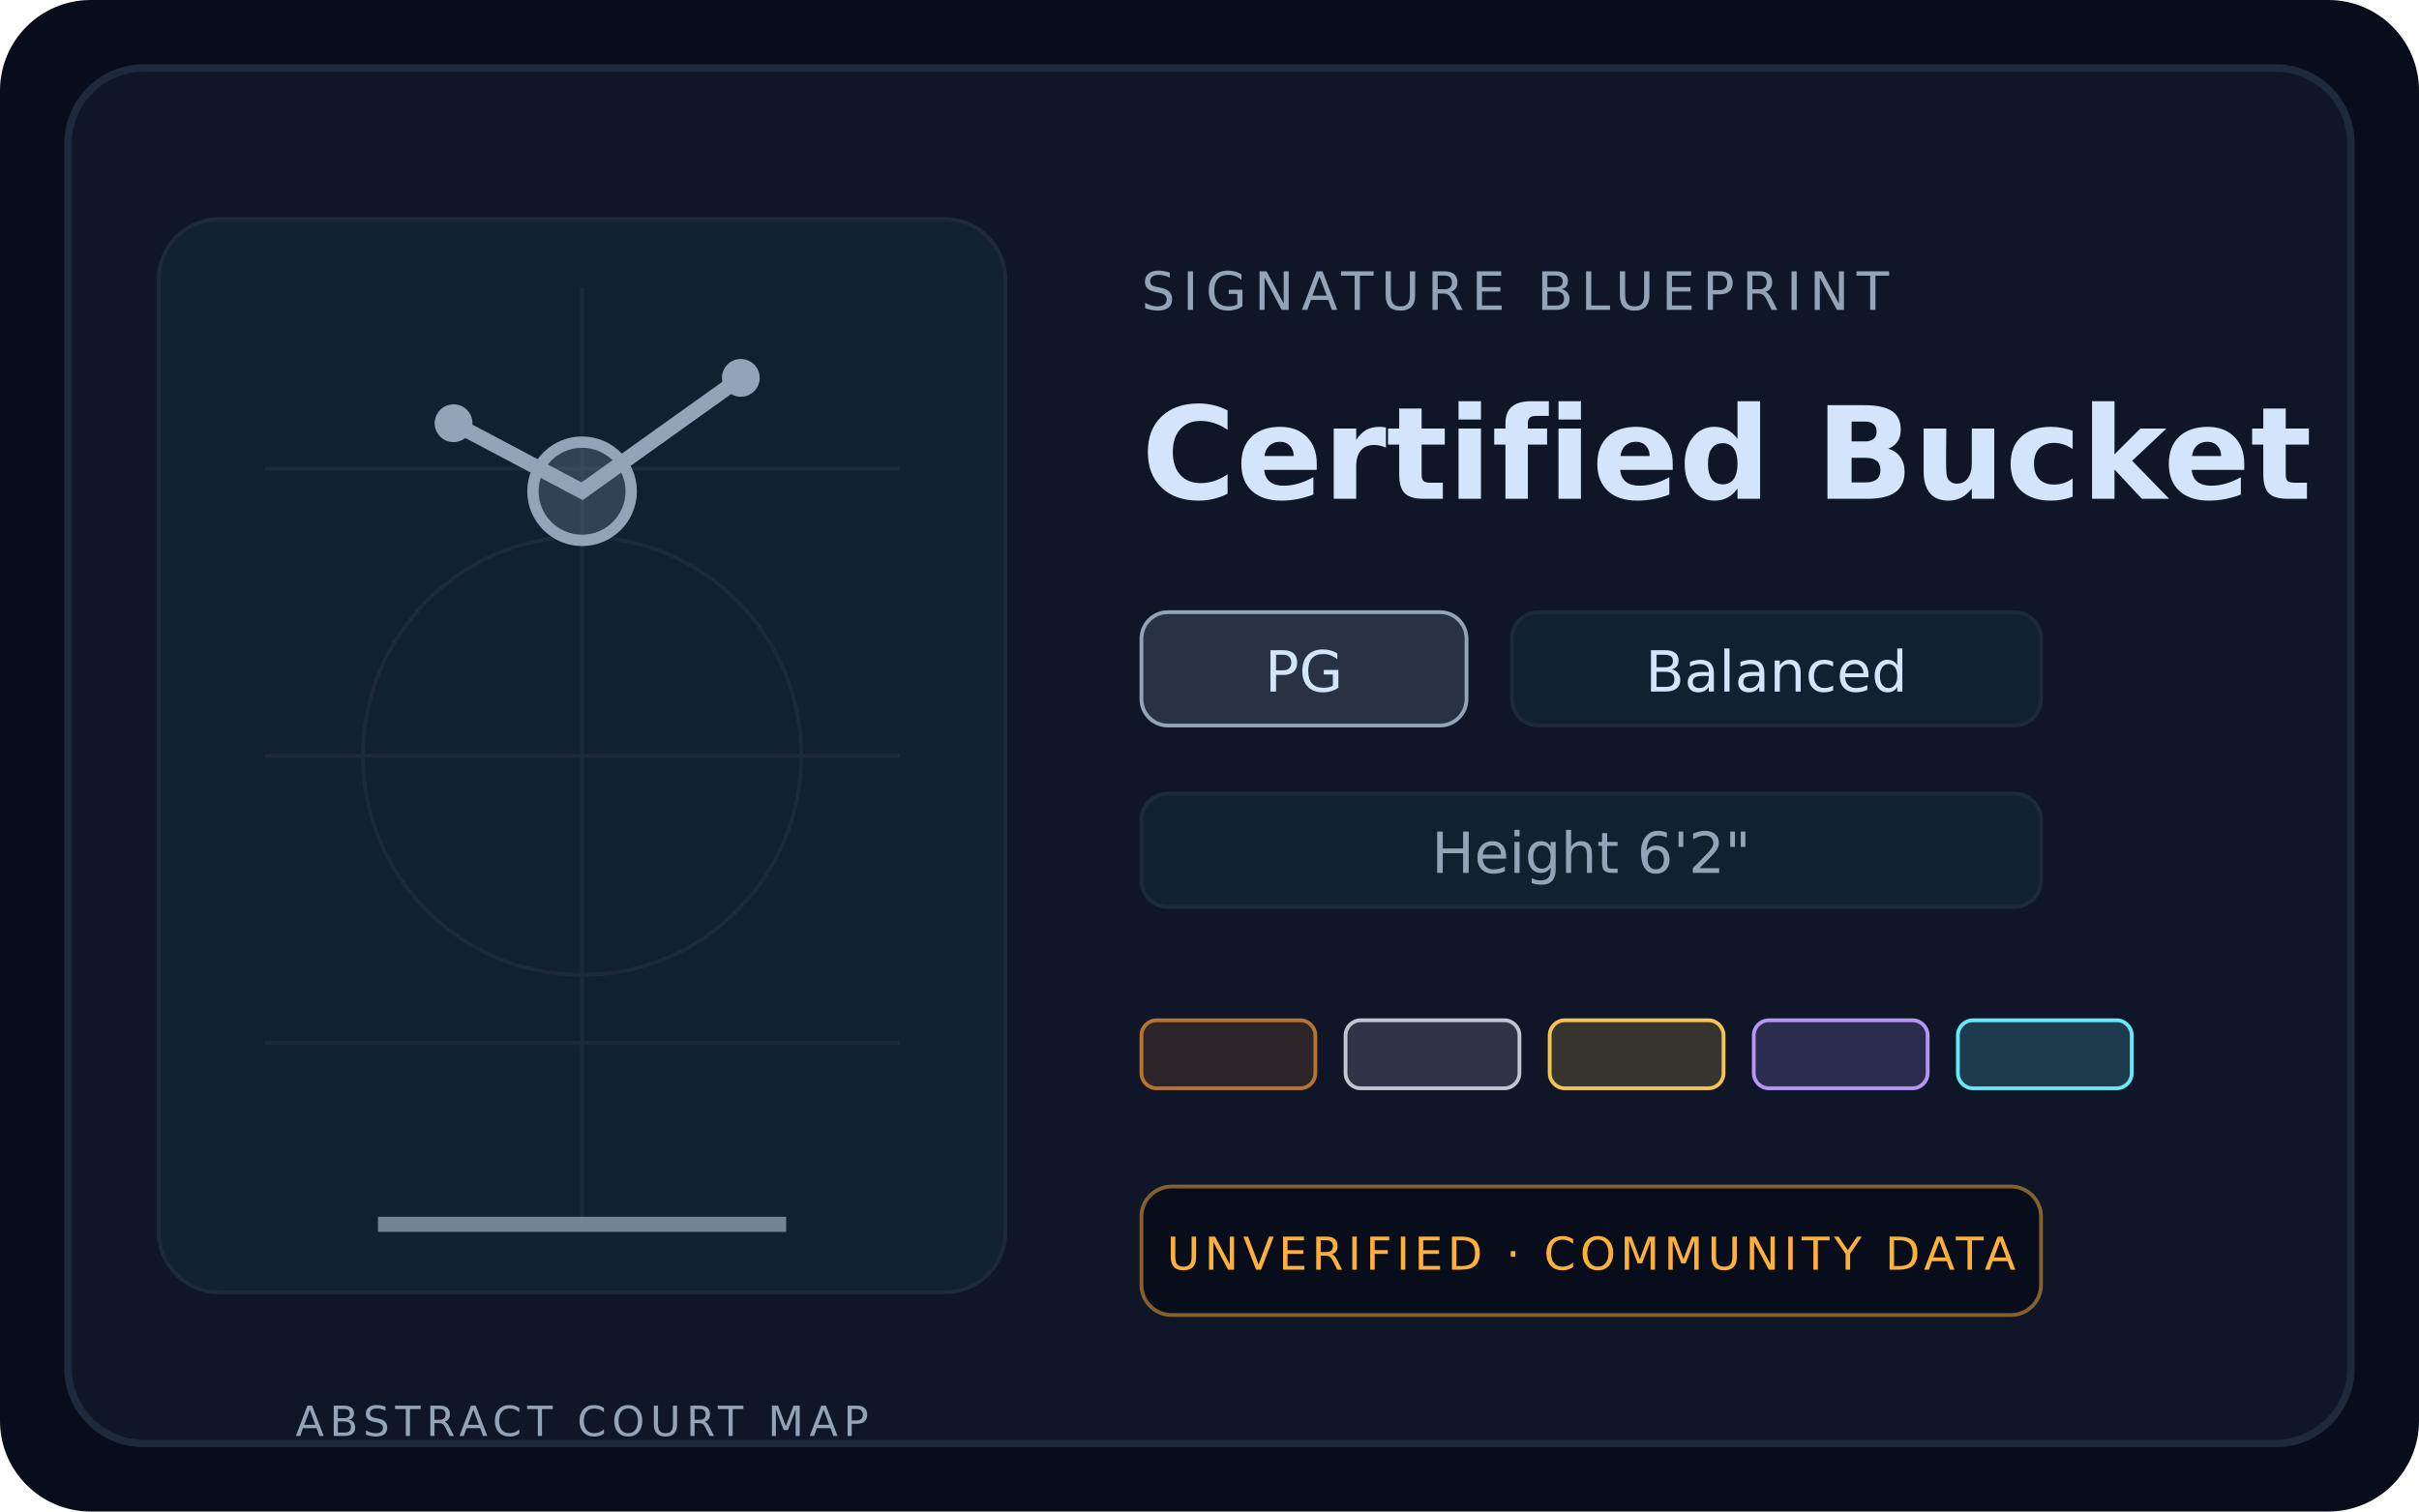
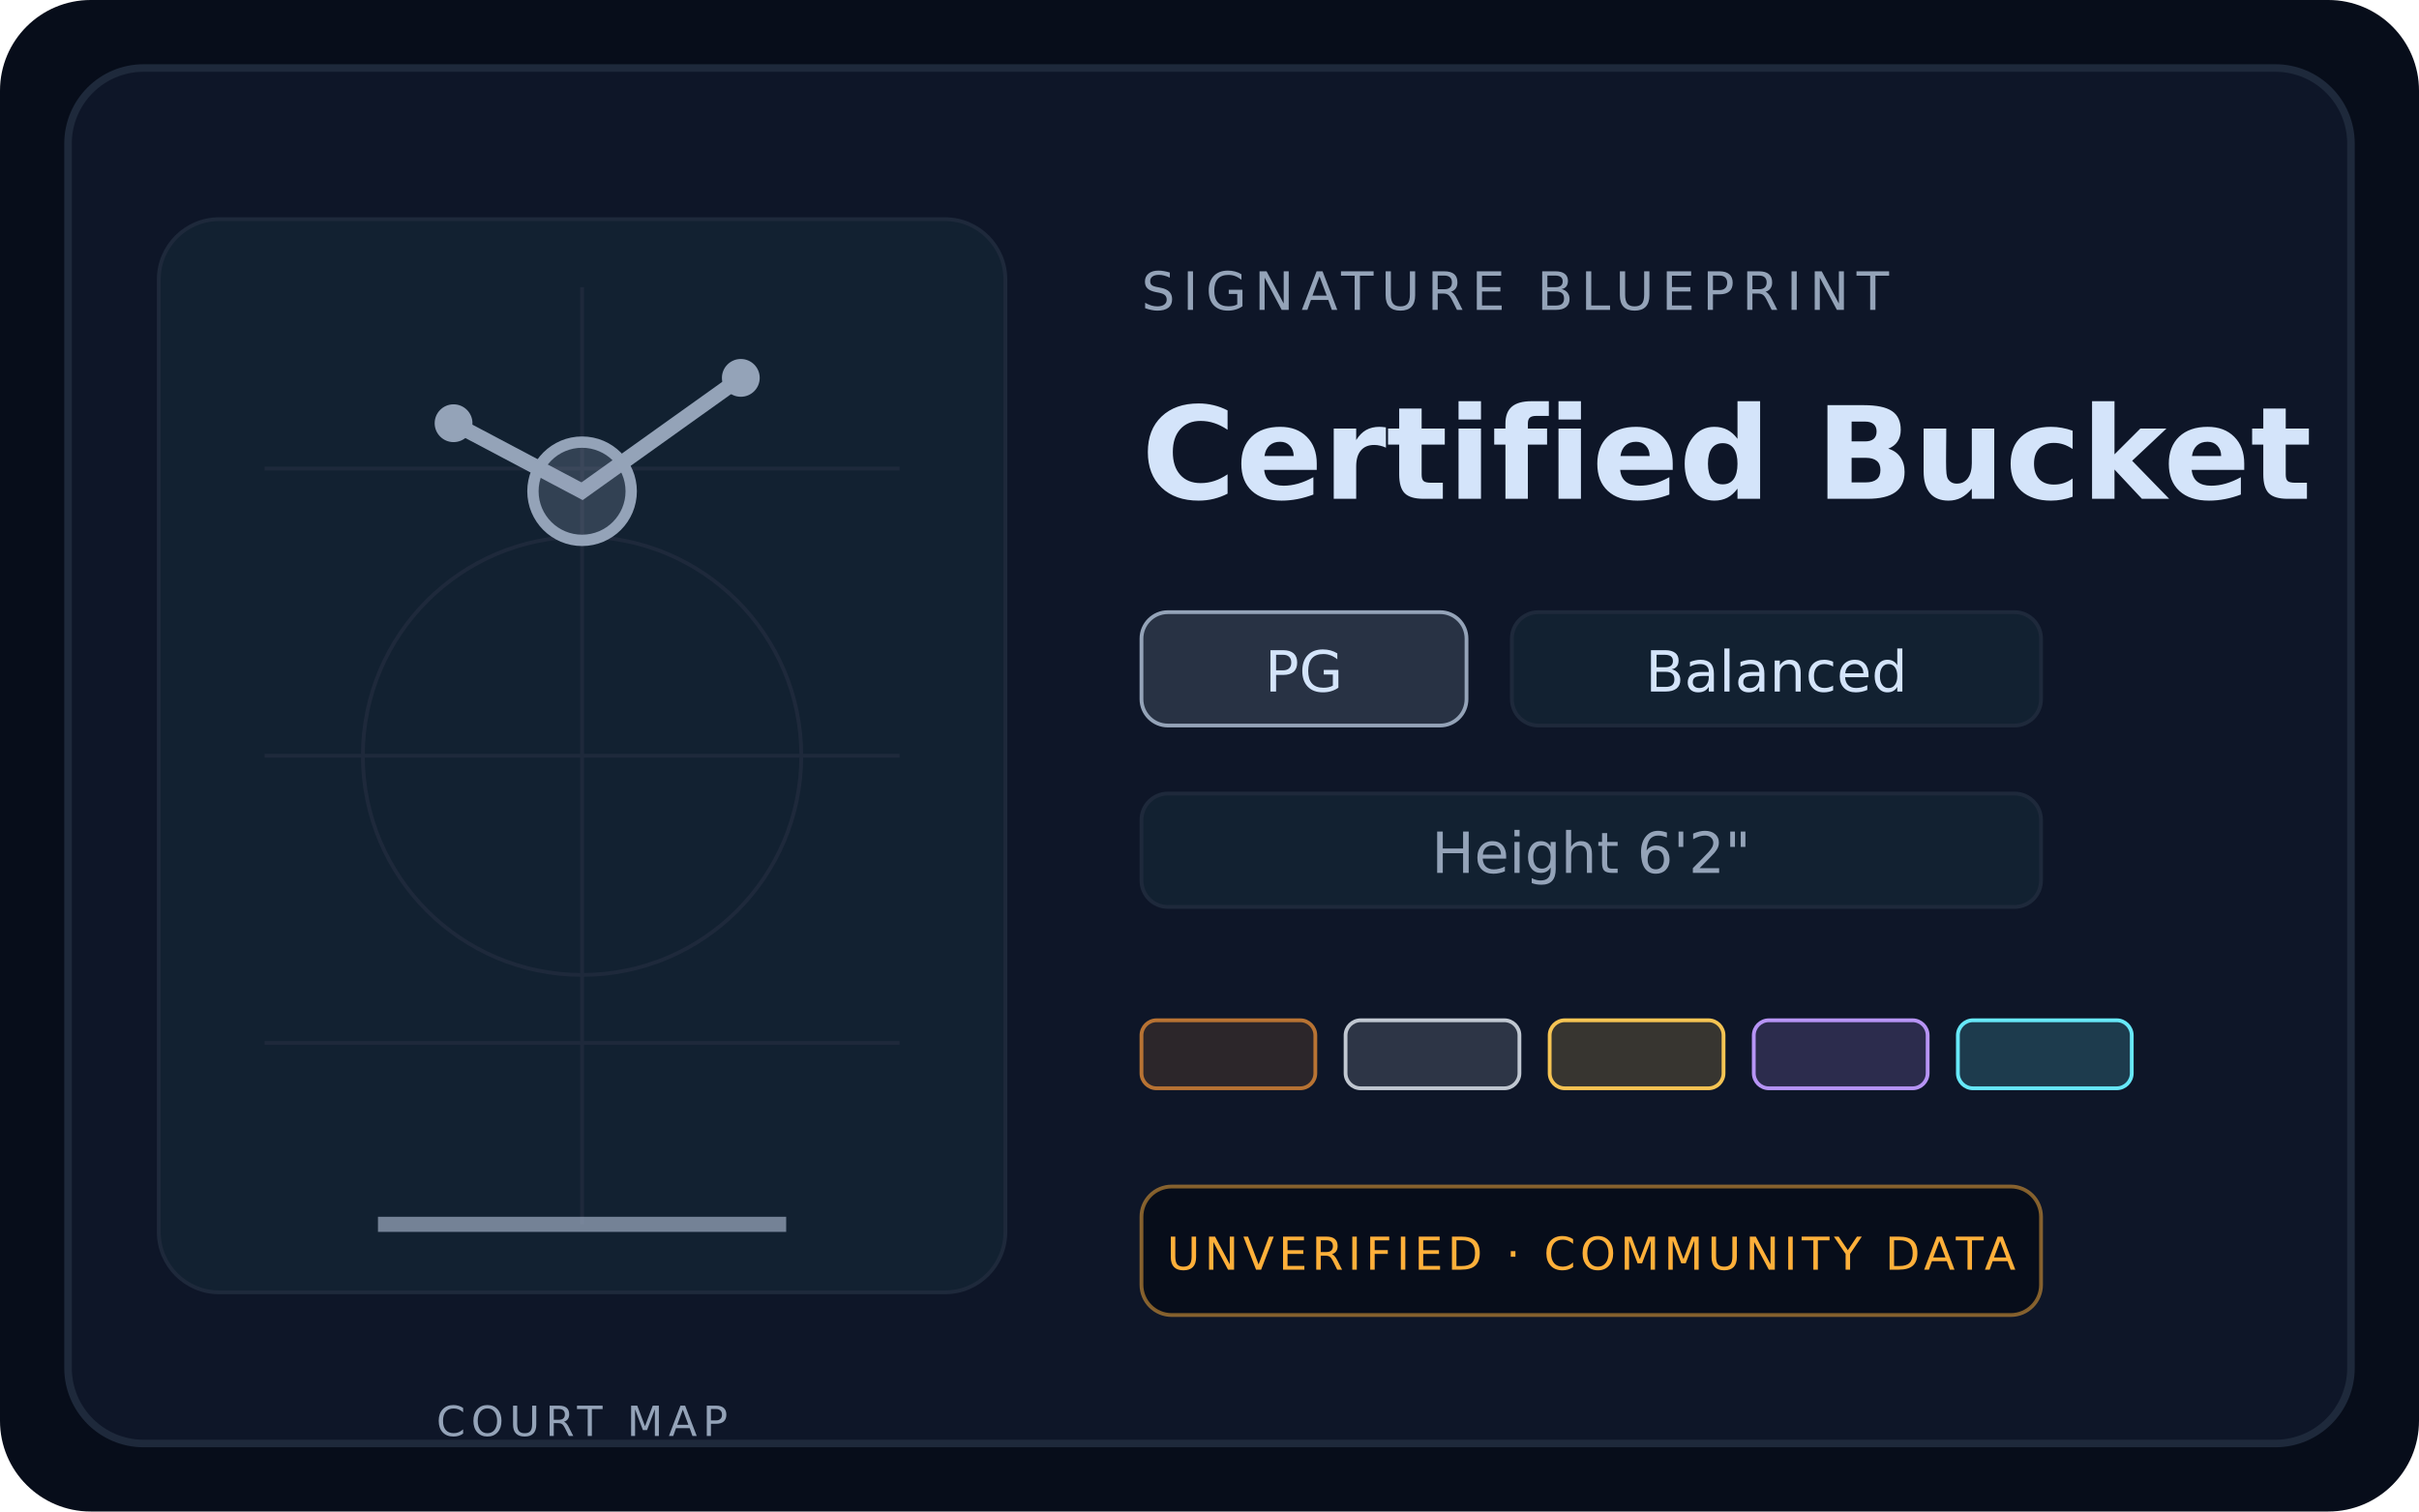
- <svg xmlns="http://www.w3.org/2000/svg" width="640" height="400" viewBox="0 0 640 400" role="img" aria-label="My2KBuilder original visual asset">
+ <svg xmlns="http://www.w3.org/2000/svg" width="640" height="400" viewBox="0 0 640 400" role="img" aria-label="My2KBuilder artwork">
  <defs>
    <linearGradient id="bgGlow" x1="0" y1="0" x2="1" y2="1">
      <stop offset="0" stop-color="#FFB03A" stop-opacity="0.26" />
      <stop offset="0.48" stop-color="#070D1A" stop-opacity="0" />
      <stop offset="1" stop-color="#34D0F7" stop-opacity="0.16" />
    </linearGradient>
    <linearGradient id="metal" x1="0" y1="0" x2="1" y2="1">
      <stop offset="0" stop-color="#ffffff" stop-opacity="0.72" />
      <stop offset="0.45" stop-color="#ffffff" stop-opacity="0.08" />
      <stop offset="1" stop-color="#000000" stop-opacity="0.24" />
    </linearGradient>
  </defs>
  <rect width="640" height="400" rx="24" fill="#070D1A" />
  <rect x="18" y="18" width="604" height="364" rx="20" fill="#0E1628" stroke="#1E293B" stroke-width="2" />
  <g transform="translate(42,58)">
    <rect width="224" height="284" rx="16" fill="#122131" stroke="#1E293B" />
    <path d="M112 18v248M28 142h168M28 66h168M28 218h168" stroke="#1E293B" />
    <circle cx="112" cy="142" r="58" fill="none" stroke="#1E293B" />
    <path d="M58 266h108" stroke="#94A3B8" stroke-width="4" stroke-opacity="0.75" />
    <path d="M78 54L112 72L154 42" fill="none" stroke="#94A3B8" stroke-width="4" stroke-linecap="round" />
    <circle cx="112" cy="72" r="13" fill="#94A3B8" fill-opacity="0.25" stroke="#94A3B8" stroke-width="3" />
    <circle cx="78" cy="54" r="5" fill="#94A3B8" />
    <circle cx="154" cy="42" r="5" fill="#94A3B8" />
-     <text x="112" y="322" text-anchor="middle" font-family="DejaVu Sans, Arial, sans-serif" font-size="11" letter-spacing="1.5" fill="#94A3B8">ABSTRACT COURT MAP</text>
+     <text x="112" y="322" text-anchor="middle" font-family="DejaVu Sans, Arial, sans-serif" font-size="11" letter-spacing="1.5" fill="#94A3B8">COURT MAP</text>
  </g>
  <text x="302" y="82" font-family="DejaVu Sans, Arial, sans-serif" font-size="14" letter-spacing="2" fill="#94A3B8">SIGNATURE BLUEPRINT</text>
  <text x="302" y="132" font-family="DejaVu Sans, Arial, sans-serif" font-size="34" font-weight="700" fill="#D4E4FA">Certified Bucket</text>
  <g font-family="DejaVu Sans, Arial, sans-serif" font-size="15">
    <rect x="302" y="162" width="86" height="30" rx="7" fill="#94A3B8" fill-opacity="0.20" stroke="#94A3B8" />
    <text x="345" y="183" text-anchor="middle" fill="#D4E4FA">PG</text>
    <rect x="400" y="162" width="140" height="30" rx="7" fill="#122131" stroke="#1E293B" />
    <text x="470" y="183" text-anchor="middle" fill="#D4E4FA">Balanced</text>
    <rect x="302" y="210" width="238" height="30" rx="7" fill="#122131" stroke="#1E293B" />
    <text x="421" y="231" text-anchor="middle" fill="#94A3B8">Height 6'2"</text>
  </g>
  <g transform="translate(302,270)">
    <rect x="0" y="0" width="46" height="18" rx="4" fill="#B87333" fill-opacity="0.18" stroke="#B87333" />
    <rect x="54" y="0" width="46" height="18" rx="4" fill="#C0C7D1" fill-opacity="0.18" stroke="#C0C7D1" />
    <rect x="108" y="0" width="46" height="18" rx="4" fill="#F6C453" fill-opacity="0.18" stroke="#F6C453" />
    <rect x="162" y="0" width="46" height="18" rx="4" fill="#B794F6" fill-opacity="0.18" stroke="#B794F6" />
    <rect x="216" y="0" width="46" height="18" rx="4" fill="#67E8F9" fill-opacity="0.18" stroke="#67E8F9" />
  </g>
  <rect x="302" y="314" width="238" height="34" rx="8" fill="#070D1A" stroke="#FFB03A" stroke-opacity="0.5" />
  <text x="421" y="336" text-anchor="middle" font-family="DejaVu Sans, Arial, sans-serif" font-size="12" letter-spacing="1.2" fill="#FFB03A">UNVERIFIED · COMMUNITY DATA</text>
</svg>
